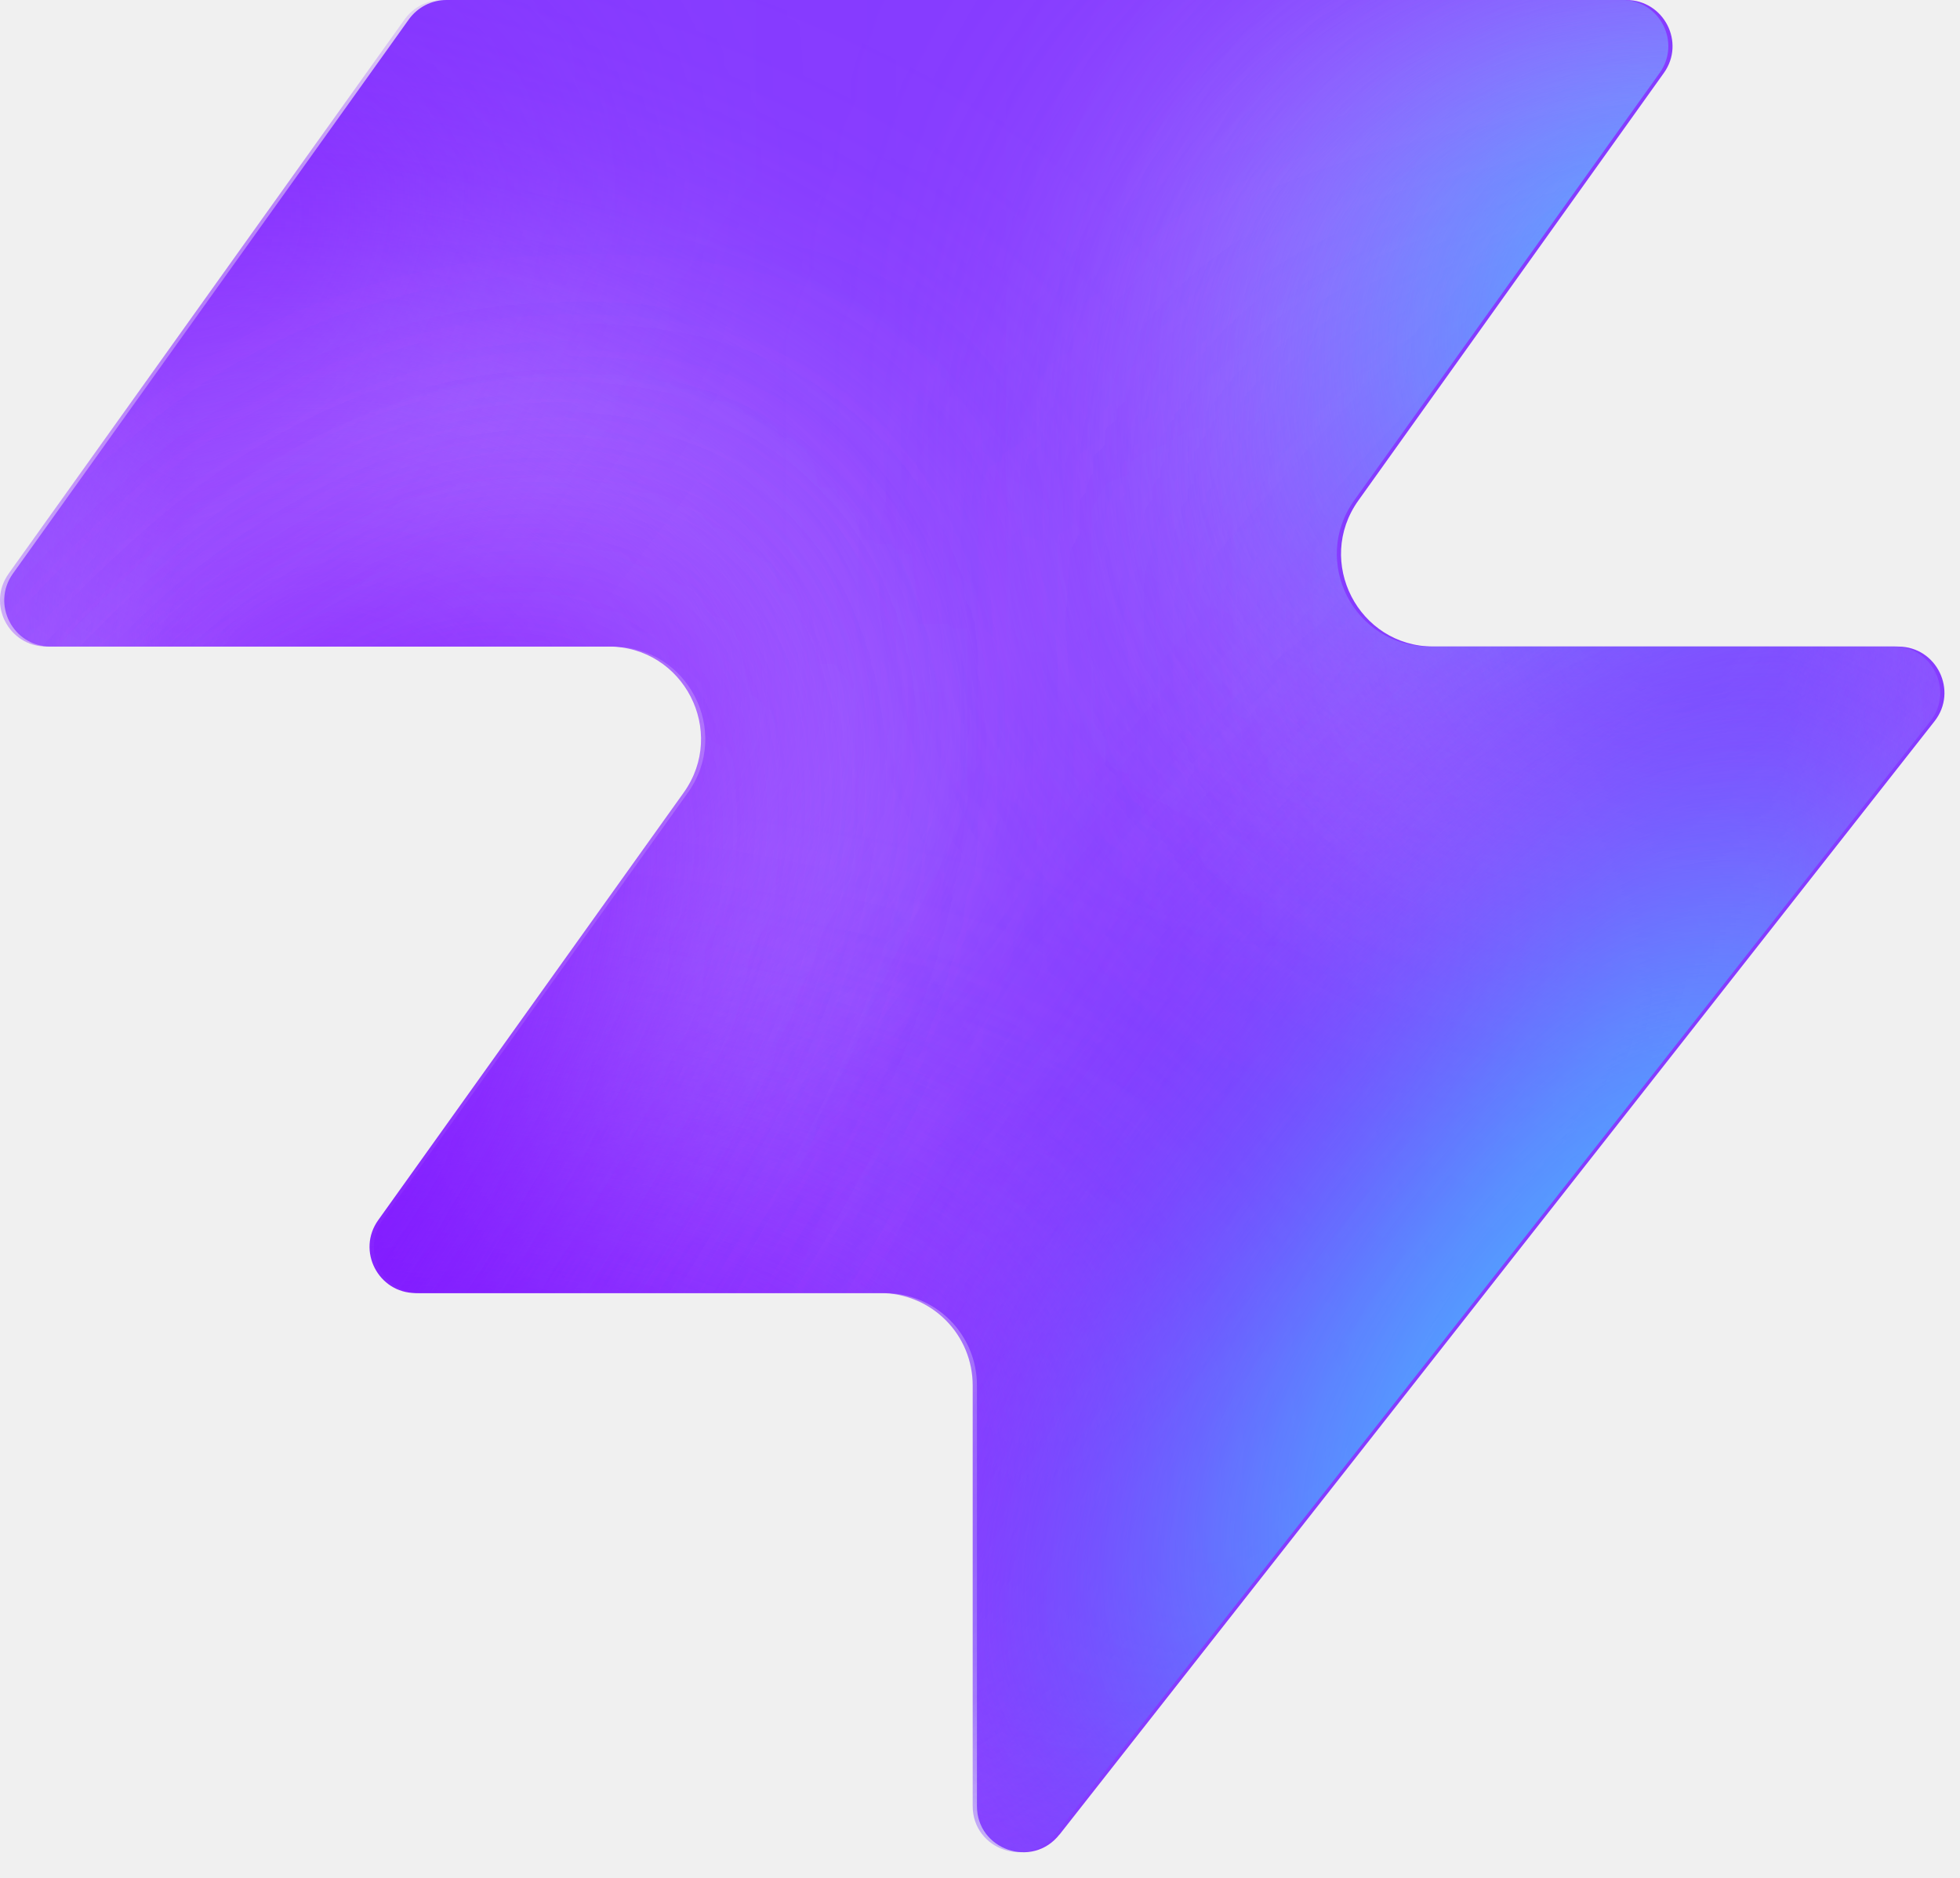
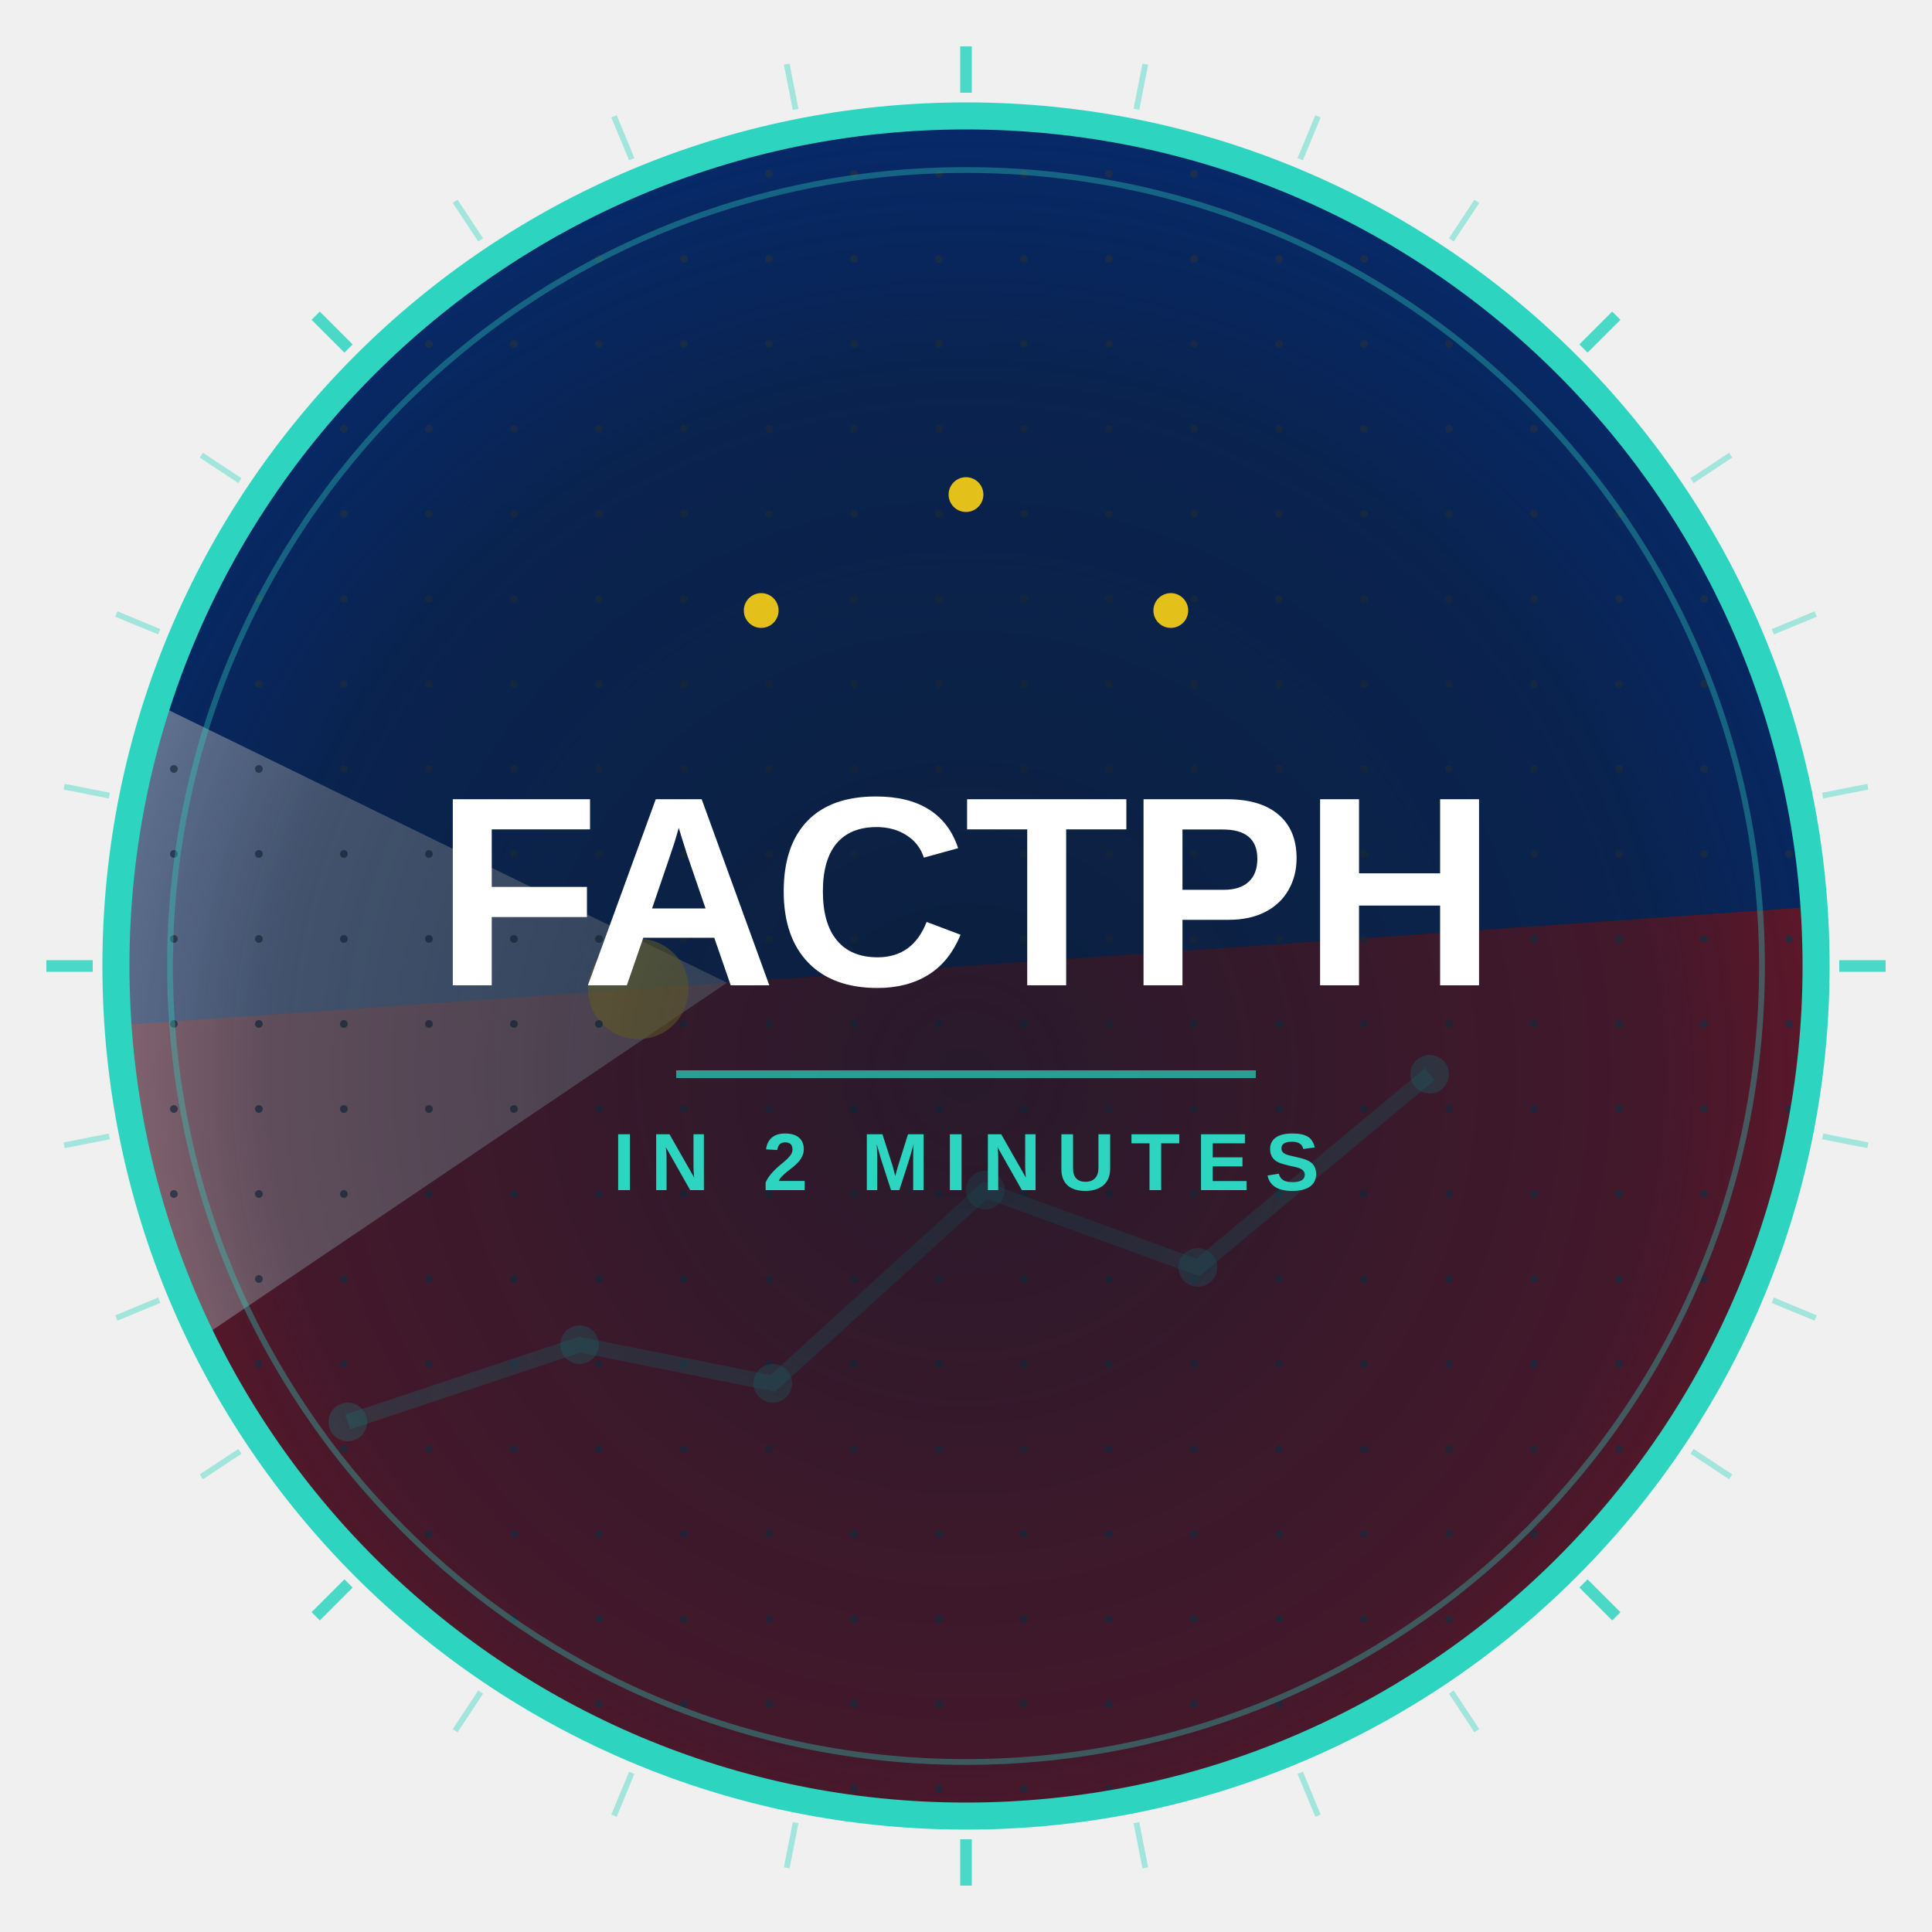
- <svg xmlns="http://www.w3.org/2000/svg" width="48" height="46" fill="none" viewBox="0 0 48 46">
-   <path fill="#863bff" d="M25.946 44.938c-.664.845-2.021.375-2.021-.698V33.937a2.26 2.26 0 0 0-2.262-2.262H10.287c-.92 0-1.456-1.04-.92-1.788l7.48-10.471c1.07-1.497 0-3.578-1.842-3.578H1.237c-.92 0-1.456-1.04-.92-1.788L10.013.474c.214-.297.556-.474.92-.474h28.894c.92 0 1.456 1.04.92 1.788l-7.48 10.471c-1.07 1.498 0 3.579 1.842 3.579h11.377c.943 0 1.473 1.088.89 1.83L25.947 44.94z" style="fill:#863bff;fill:color(display-p3 .525 .23 1);fill-opacity:1" />
-   <mask id="a" width="48" height="46" x="0" y="0" maskUnits="userSpaceOnUse" style="mask-type:alpha">
-     <path fill="#000" d="M25.842 44.938c-.664.844-2.021.375-2.021-.698V33.937a2.26 2.26 0 0 0-2.262-2.262H10.183c-.92 0-1.456-1.04-.92-1.788l7.48-10.471c1.07-1.498 0-3.579-1.842-3.579H1.133c-.92 0-1.456-1.04-.92-1.787L9.91.473c.214-.297.556-.474.92-.474h28.894c.92 0 1.456 1.04.92 1.788l-7.48 10.471c-1.07 1.498 0 3.578 1.842 3.578h11.377c.943 0 1.473 1.088.89 1.832L25.843 44.94z" style="fill:#000;fill-opacity:1" />
-   </mask>
-   <g mask="url(#a)">
-     <g filter="url(#b)">
-       <ellipse cx="5.508" cy="14.704" fill="#ede6ff" rx="5.508" ry="14.704" style="fill:#ede6ff;fill:color(display-p3 .927 .903 1);fill-opacity:1" transform="matrix(.00324 1 1 -.00324 -4.47 31.516)" />
+ <svg xmlns="http://www.w3.org/2000/svg" viewBox="0 0 500 500">
+   <defs>
+     <pattern id="dotgrid" width="22" height="22" patternUnits="userSpaceOnUse">
+       <circle cx="1" cy="1" r="1" fill="#27384E" opacity="0.9" />
+     </pattern>
+     <clipPath id="circleClip">
+       <circle cx="250" cy="250" r="217" />
+     </clipPath>
+     <radialGradient id="textScrim" cx="50%" cy="56%" r="55%">
+       <stop offset="0%" stop-color="#0E1B2C" stop-opacity="0.78" />
+       <stop offset="70%" stop-color="#0E1B2C" stop-opacity="0.55" />
+       <stop offset="100%" stop-color="#0E1B2C" stop-opacity="0.15" />
+     </radialGradient>
+   </defs>
+   <g>
+     <line x1="250.0" y1="24.0" x2="250.0" y2="12.0" stroke="#2DD4BF" stroke-width="3" opacity="0.85" />
+     <line x1="294.1" y1="28.3" x2="296.4" y2="16.6" stroke="#2DD4BF" stroke-width="1.5" opacity="0.4" />
+     <line x1="336.5" y1="41.2" x2="341.1" y2="30.1" stroke="#2DD4BF" stroke-width="1.5" opacity="0.4" />
+     <line x1="375.6" y1="62.1" x2="382.2" y2="52.1" stroke="#2DD4BF" stroke-width="1.5" opacity="0.4" />
+     <line x1="409.8" y1="90.2" x2="418.3" y2="81.7" stroke="#2DD4BF" stroke-width="3" opacity="0.85" />
+     <line x1="437.9" y1="124.4" x2="447.9" y2="117.8" stroke="#2DD4BF" stroke-width="1.5" opacity="0.4" />
+     <line x1="458.8" y1="163.5" x2="469.9" y2="158.9" stroke="#2DD4BF" stroke-width="1.5" opacity="0.4" />
+     <line x1="471.7" y1="205.9" x2="483.4" y2="203.6" stroke="#2DD4BF" stroke-width="1.5" opacity="0.4" />
+     <line x1="476.0" y1="250.0" x2="488.0" y2="250.0" stroke="#2DD4BF" stroke-width="3" opacity="0.85" />
+     <line x1="471.7" y1="294.1" x2="483.4" y2="296.4" stroke="#2DD4BF" stroke-width="1.5" opacity="0.4" />
+     <line x1="458.8" y1="336.5" x2="469.9" y2="341.1" stroke="#2DD4BF" stroke-width="1.5" opacity="0.4" />
+     <line x1="437.9" y1="375.6" x2="447.9" y2="382.2" stroke="#2DD4BF" stroke-width="1.5" opacity="0.4" />
+     <line x1="409.8" y1="409.8" x2="418.3" y2="418.3" stroke="#2DD4BF" stroke-width="3" opacity="0.85" />
+     <line x1="375.6" y1="437.9" x2="382.2" y2="447.9" stroke="#2DD4BF" stroke-width="1.5" opacity="0.4" />
+     <line x1="336.5" y1="458.8" x2="341.1" y2="469.9" stroke="#2DD4BF" stroke-width="1.5" opacity="0.4" />
+     <line x1="294.1" y1="471.7" x2="296.4" y2="483.4" stroke="#2DD4BF" stroke-width="1.5" opacity="0.4" />
+     <line x1="250.0" y1="476.0" x2="250.0" y2="488.0" stroke="#2DD4BF" stroke-width="3" opacity="0.85" />
+     <line x1="205.9" y1="471.7" x2="203.6" y2="483.4" stroke="#2DD4BF" stroke-width="1.5" opacity="0.4" />
+     <line x1="163.5" y1="458.8" x2="158.9" y2="469.9" stroke="#2DD4BF" stroke-width="1.5" opacity="0.4" />
+     <line x1="124.4" y1="437.9" x2="117.8" y2="447.9" stroke="#2DD4BF" stroke-width="1.5" opacity="0.4" />
+     <line x1="90.2" y1="409.8" x2="81.7" y2="418.3" stroke="#2DD4BF" stroke-width="3" opacity="0.85" />
+     <line x1="62.1" y1="375.6" x2="52.1" y2="382.2" stroke="#2DD4BF" stroke-width="1.5" opacity="0.4" />
+     <line x1="41.2" y1="336.5" x2="30.1" y2="341.1" stroke="#2DD4BF" stroke-width="1.5" opacity="0.4" />
+     <line x1="28.3" y1="294.1" x2="16.6" y2="296.4" stroke="#2DD4BF" stroke-width="1.5" opacity="0.4" />
+     <line x1="24.0" y1="250.0" x2="12.0" y2="250.0" stroke="#2DD4BF" stroke-width="3" opacity="0.85" />
+     <line x1="28.3" y1="205.9" x2="16.6" y2="203.6" stroke="#2DD4BF" stroke-width="1.5" opacity="0.4" />
+     <line x1="41.2" y1="163.5" x2="30.1" y2="158.9" stroke="#2DD4BF" stroke-width="1.5" opacity="0.4" />
+     <line x1="62.1" y1="124.4" x2="52.1" y2="117.8" stroke="#2DD4BF" stroke-width="1.5" opacity="0.4" />
+     <line x1="90.2" y1="90.2" x2="81.7" y2="81.7" stroke="#2DD4BF" stroke-width="3" opacity="0.85" />
+     <line x1="124.4" y1="62.1" x2="117.8" y2="52.1" stroke="#2DD4BF" stroke-width="1.5" opacity="0.4" />
+     <line x1="163.5" y1="41.2" x2="158.9" y2="30.1" stroke="#2DD4BF" stroke-width="1.5" opacity="0.4" />
+     <line x1="205.9" y1="28.3" x2="203.6" y2="16.6" stroke="#2DD4BF" stroke-width="1.5" opacity="0.4" />
+   </g>
+   <circle cx="250" cy="250" r="220" fill="#0E1B2C" />
+   <g clip-path="url(#circleClip)">
+     <g transform="translate(250,250) rotate(-4)">
+       <g transform="translate(-460,-230)">
+         <rect x="230" y="0" width="690" height="230" fill="#0038A8" opacity="0.62" />
+         <rect x="230" y="230" width="690" height="230" fill="#CE1126" opacity="0.62" />
+         <polygon points="0,0 0,460 398,230" fill="#FFFFFF" opacity="0.5" />
+         <g transform="translate(133,230)" opacity="0.6">
+           <g fill="#FCD116">
+             <circle r="38" />
+             <rect x="-5" y="-88" width="10" height="44" />
+             <rect x="-5" y="44" width="10" height="44" />
+             <rect x="-88" y="-5" width="44" height="10" />
+             <rect x="44" y="-5" width="44" height="10" />
+             <g transform="rotate(45)">
+               <rect x="-5" y="-88" width="10" height="44" />
+               <rect x="-5" y="44" width="10" height="44" />
+               <rect x="-88" y="-5" width="44" height="10" />
+               <rect x="44" y="-5" width="44" height="10" />
+             </g>
+           </g>
+         </g>
+         <g fill="#FCD116" opacity="0.6">
+           <circle cx="27" cy="27" r="13" />
+           <circle cx="27" cy="433" r="13" />
+           <circle cx="375" cy="230" r="13" />
+         </g>
+       </g>
    </g>
-     <g filter="url(#c)">
-       <ellipse cx="10.399" cy="29.851" fill="#ede6ff" rx="10.399" ry="29.851" style="fill:#ede6ff;fill:color(display-p3 .927 .903 1);fill-opacity:1" transform="matrix(.00324 1 1 -.00324 -39.328 7.883)" />
+     <rect x="20" y="20" width="460" height="460" fill="url(#dotgrid)" opacity="0.85" />
+     <polyline points="90,368 150,348 200,358 255,308 310,328 370,278" fill="none" stroke="#2DD4BF" stroke-width="4" opacity="0.3" />
+     <g fill="#2DD4BF" opacity="0.35">
+       <circle cx="90" cy="368" r="5" />
+       <circle cx="150" cy="348" r="5" />
+       <circle cx="200" cy="358" r="5" />
+       <circle cx="255" cy="308" r="5" />
+       <circle cx="310" cy="328" r="5" />
+       <circle cx="370" cy="278" r="5" />
    </g>
-     <g filter="url(#d)">
-       <ellipse cx="5.508" cy="30.487" fill="#7e14ff" rx="5.508" ry="30.487" style="fill:#7e14ff;fill:color(display-p3 .492 .077 1);fill-opacity:1" transform="rotate(89.814 -25.913 -14.639)scale(1 -1)" />
-     </g>
-     <g filter="url(#e)">
-       <ellipse cx="5.508" cy="30.599" fill="#7e14ff" rx="5.508" ry="30.599" style="fill:#7e14ff;fill:color(display-p3 .492 .077 1);fill-opacity:1" transform="rotate(89.814 -32.644 -3.334)scale(1 -1)" />
-     </g>
-     <g filter="url(#f)">
-       <ellipse cx="5.508" cy="30.599" fill="#7e14ff" rx="5.508" ry="30.599" style="fill:#7e14ff;fill:color(display-p3 .492 .077 1);fill-opacity:1" transform="matrix(.00324 1 1 -.00324 -34.34 30.47)" />
-     </g>
-     <g filter="url(#g)">
-       <ellipse cx="14.072" cy="22.078" fill="#ede6ff" rx="14.072" ry="22.078" style="fill:#ede6ff;fill:color(display-p3 .927 .903 1);fill-opacity:1" transform="rotate(93.35 24.506 48.493)scale(-1 1)" />
-     </g>
-     <g filter="url(#h)">
-       <ellipse cx="3.47" cy="21.501" fill="#7e14ff" rx="3.47" ry="21.501" style="fill:#7e14ff;fill:color(display-p3 .492 .077 1);fill-opacity:1" transform="rotate(89.009 28.708 47.59)scale(-1 1)" />
-     </g>
-     <g filter="url(#i)">
-       <ellipse cx="3.47" cy="21.501" fill="#7e14ff" rx="3.47" ry="21.501" style="fill:#7e14ff;fill:color(display-p3 .492 .077 1);fill-opacity:1" transform="rotate(89.009 28.708 47.59)scale(-1 1)" />
-     </g>
-     <g filter="url(#j)">
-       <ellipse cx=".387" cy="8.972" fill="#7e14ff" rx="4.407" ry="29.108" style="fill:#7e14ff;fill:color(display-p3 .492 .077 1);fill-opacity:1" transform="rotate(39.51 .387 8.972)" />
-     </g>
-     <g filter="url(#k)">
-       <ellipse cx="47.523" cy="-6.092" fill="#7e14ff" rx="4.407" ry="29.108" style="fill:#7e14ff;fill:color(display-p3 .492 .077 1);fill-opacity:1" transform="rotate(37.892 47.523 -6.092)" />
-     </g>
-     <g filter="url(#l)">
-       <ellipse cx="41.412" cy="6.333" fill="#47bfff" rx="5.971" ry="9.665" style="fill:#47bfff;fill:color(display-p3 .28 .748 1);fill-opacity:1" transform="rotate(37.892 41.412 6.333)" />
-     </g>
-     <g filter="url(#m)">
-       <ellipse cx="-1.879" cy="38.332" fill="#7e14ff" rx="4.407" ry="29.108" style="fill:#7e14ff;fill:color(display-p3 .492 .077 1);fill-opacity:1" transform="rotate(37.892 -1.88 38.332)" />
-     </g>
-     <g filter="url(#n)">
-       <ellipse cx="-1.879" cy="38.332" fill="#7e14ff" rx="4.407" ry="29.108" style="fill:#7e14ff;fill:color(display-p3 .492 .077 1);fill-opacity:1" transform="rotate(37.892 -1.88 38.332)" />
-     </g>
-     <g filter="url(#o)">
-       <ellipse cx="35.651" cy="29.907" fill="#7e14ff" rx="4.407" ry="29.108" style="fill:#7e14ff;fill:color(display-p3 .492 .077 1);fill-opacity:1" transform="rotate(37.892 35.651 29.907)" />
-     </g>
-     <g filter="url(#p)">
-       <ellipse cx="38.418" cy="32.4" fill="#47bfff" rx="5.971" ry="15.297" style="fill:#47bfff;fill:color(display-p3 .28 .748 1);fill-opacity:1" transform="rotate(37.892 38.418 32.4)" />
-     </g>
+     <rect x="20" y="20" width="460" height="460" fill="url(#textScrim)" />
  </g>
-   <defs>
-     <filter id="b" width="60.045" height="41.654" x="-19.77" y="16.149" color-interpolation-filters="sRGB" filterUnits="userSpaceOnUse">
-       <feFlood flood-opacity="0" result="BackgroundImageFix" />
-       <feBlend in="SourceGraphic" in2="BackgroundImageFix" result="shape" />
-       <feGaussianBlur result="effect1_foregroundBlur_2002_17158" stdDeviation="7.659" />
-     </filter>
-     <filter id="c" width="90.34" height="51.437" x="-54.613" y="-7.533" color-interpolation-filters="sRGB" filterUnits="userSpaceOnUse">
-       <feFlood flood-opacity="0" result="BackgroundImageFix" />
-       <feBlend in="SourceGraphic" in2="BackgroundImageFix" result="shape" />
-       <feGaussianBlur result="effect1_foregroundBlur_2002_17158" stdDeviation="7.659" />
-     </filter>
-     <filter id="d" width="79.355" height="29.4" x="-49.64" y="2.03" color-interpolation-filters="sRGB" filterUnits="userSpaceOnUse">
-       <feFlood flood-opacity="0" result="BackgroundImageFix" />
-       <feBlend in="SourceGraphic" in2="BackgroundImageFix" result="shape" />
-       <feGaussianBlur result="effect1_foregroundBlur_2002_17158" stdDeviation="4.596" />
-     </filter>
-     <filter id="e" width="79.579" height="29.4" x="-45.045" y="20.029" color-interpolation-filters="sRGB" filterUnits="userSpaceOnUse">
-       <feFlood flood-opacity="0" result="BackgroundImageFix" />
-       <feBlend in="SourceGraphic" in2="BackgroundImageFix" result="shape" />
-       <feGaussianBlur result="effect1_foregroundBlur_2002_17158" stdDeviation="4.596" />
-     </filter>
-     <filter id="f" width="79.579" height="29.4" x="-43.513" y="21.178" color-interpolation-filters="sRGB" filterUnits="userSpaceOnUse">
-       <feFlood flood-opacity="0" result="BackgroundImageFix" />
-       <feBlend in="SourceGraphic" in2="BackgroundImageFix" result="shape" />
-       <feGaussianBlur result="effect1_foregroundBlur_2002_17158" stdDeviation="4.596" />
-     </filter>
-     <filter id="g" width="74.749" height="58.852" x="15.756" y="-17.901" color-interpolation-filters="sRGB" filterUnits="userSpaceOnUse">
-       <feFlood flood-opacity="0" result="BackgroundImageFix" />
-       <feBlend in="SourceGraphic" in2="BackgroundImageFix" result="shape" />
-       <feGaussianBlur result="effect1_foregroundBlur_2002_17158" stdDeviation="7.659" />
-     </filter>
-     <filter id="h" width="61.377" height="25.362" x="23.548" y="2.284" color-interpolation-filters="sRGB" filterUnits="userSpaceOnUse">
-       <feFlood flood-opacity="0" result="BackgroundImageFix" />
-       <feBlend in="SourceGraphic" in2="BackgroundImageFix" result="shape" />
-       <feGaussianBlur result="effect1_foregroundBlur_2002_17158" stdDeviation="4.596" />
-     </filter>
-     <filter id="i" width="61.377" height="25.362" x="23.548" y="2.284" color-interpolation-filters="sRGB" filterUnits="userSpaceOnUse">
-       <feFlood flood-opacity="0" result="BackgroundImageFix" />
-       <feBlend in="SourceGraphic" in2="BackgroundImageFix" result="shape" />
-       <feGaussianBlur result="effect1_foregroundBlur_2002_17158" stdDeviation="4.596" />
-     </filter>
-     <filter id="j" width="56.045" height="63.649" x="-27.636" y="-22.853" color-interpolation-filters="sRGB" filterUnits="userSpaceOnUse">
-       <feFlood flood-opacity="0" result="BackgroundImageFix" />
-       <feBlend in="SourceGraphic" in2="BackgroundImageFix" result="shape" />
-       <feGaussianBlur result="effect1_foregroundBlur_2002_17158" stdDeviation="4.596" />
-     </filter>
-     <filter id="k" width="54.814" height="64.646" x="20.116" y="-38.415" color-interpolation-filters="sRGB" filterUnits="userSpaceOnUse">
-       <feFlood flood-opacity="0" result="BackgroundImageFix" />
-       <feBlend in="SourceGraphic" in2="BackgroundImageFix" result="shape" />
-       <feGaussianBlur result="effect1_foregroundBlur_2002_17158" stdDeviation="4.596" />
-     </filter>
-     <filter id="l" width="33.541" height="35.313" x="24.641" y="-11.323" color-interpolation-filters="sRGB" filterUnits="userSpaceOnUse">
-       <feFlood flood-opacity="0" result="BackgroundImageFix" />
-       <feBlend in="SourceGraphic" in2="BackgroundImageFix" result="shape" />
-       <feGaussianBlur result="effect1_foregroundBlur_2002_17158" stdDeviation="4.596" />
-     </filter>
-     <filter id="m" width="54.814" height="64.646" x="-29.286" y="6.009" color-interpolation-filters="sRGB" filterUnits="userSpaceOnUse">
-       <feFlood flood-opacity="0" result="BackgroundImageFix" />
-       <feBlend in="SourceGraphic" in2="BackgroundImageFix" result="shape" />
-       <feGaussianBlur result="effect1_foregroundBlur_2002_17158" stdDeviation="4.596" />
-     </filter>
-     <filter id="n" width="54.814" height="64.646" x="-29.286" y="6.009" color-interpolation-filters="sRGB" filterUnits="userSpaceOnUse">
-       <feFlood flood-opacity="0" result="BackgroundImageFix" />
-       <feBlend in="SourceGraphic" in2="BackgroundImageFix" result="shape" />
-       <feGaussianBlur result="effect1_foregroundBlur_2002_17158" stdDeviation="4.596" />
-     </filter>
-     <filter id="o" width="54.814" height="64.646" x="8.244" y="-2.416" color-interpolation-filters="sRGB" filterUnits="userSpaceOnUse">
-       <feFlood flood-opacity="0" result="BackgroundImageFix" />
-       <feBlend in="SourceGraphic" in2="BackgroundImageFix" result="shape" />
-       <feGaussianBlur result="effect1_foregroundBlur_2002_17158" stdDeviation="4.596" />
-     </filter>
-     <filter id="p" width="39.409" height="43.623" x="18.713" y="10.588" color-interpolation-filters="sRGB" filterUnits="userSpaceOnUse">
-       <feFlood flood-opacity="0" result="BackgroundImageFix" />
-       <feBlend in="SourceGraphic" in2="BackgroundImageFix" result="shape" />
-       <feGaussianBlur result="effect1_foregroundBlur_2002_17158" stdDeviation="4.596" />
-     </filter>
-   </defs>
+   <circle cx="250" cy="250" r="206" fill="none" stroke="#2DD4BF" stroke-width="1.5" opacity="0.35" />
+   <circle cx="250" cy="250" r="220" fill="none" stroke="#2DD4BF" stroke-width="7" />
+   <g fill="#FCD116" opacity="0.9">
+     <circle cx="250" cy="128" r="4.5" />
+     <circle cx="197" cy="158" r="4.5" />
+     <circle cx="303" cy="158" r="4.5" />
+   </g>
+   <text x="250" y="255" text-anchor="middle" font-family="Arial Black, Arial, sans-serif" font-size="70" font-weight="900" fill="#FFFFFF" letter-spacing="-1">FACTPH</text>
+   <line x1="175" y1="278" x2="325" y2="278" stroke="#2DD4BF" stroke-width="2" opacity="0.7" />
+   <text x="250" y="308" text-anchor="middle" font-family="Arial, sans-serif" font-size="21" font-weight="700" fill="#2DD4BF" letter-spacing="4">IN 2 MINUTES</text>
</svg>
